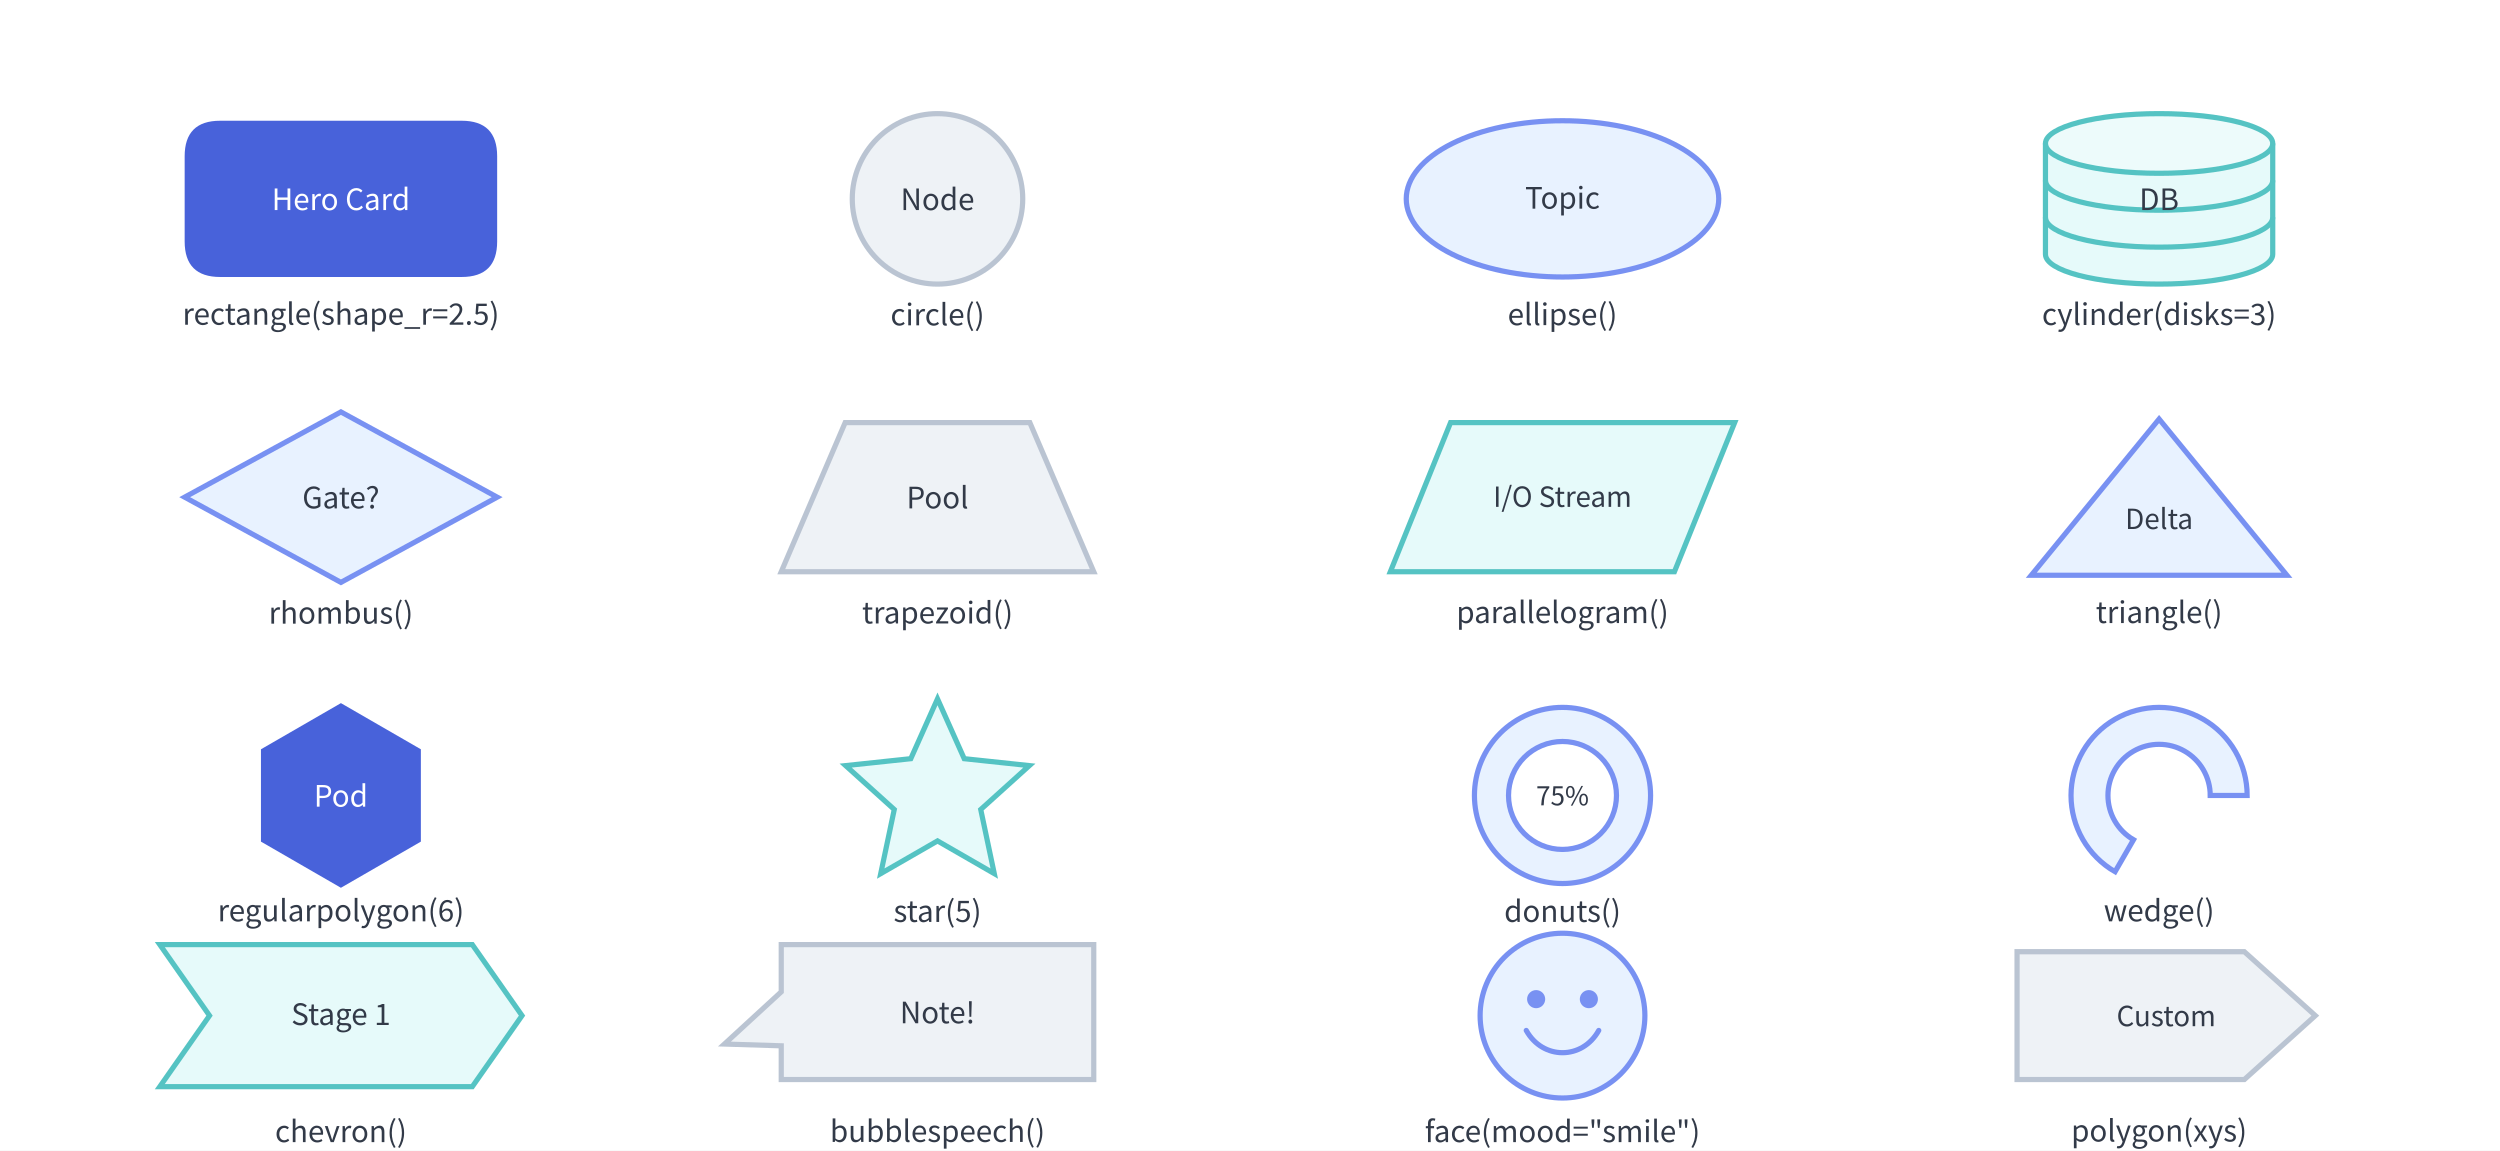
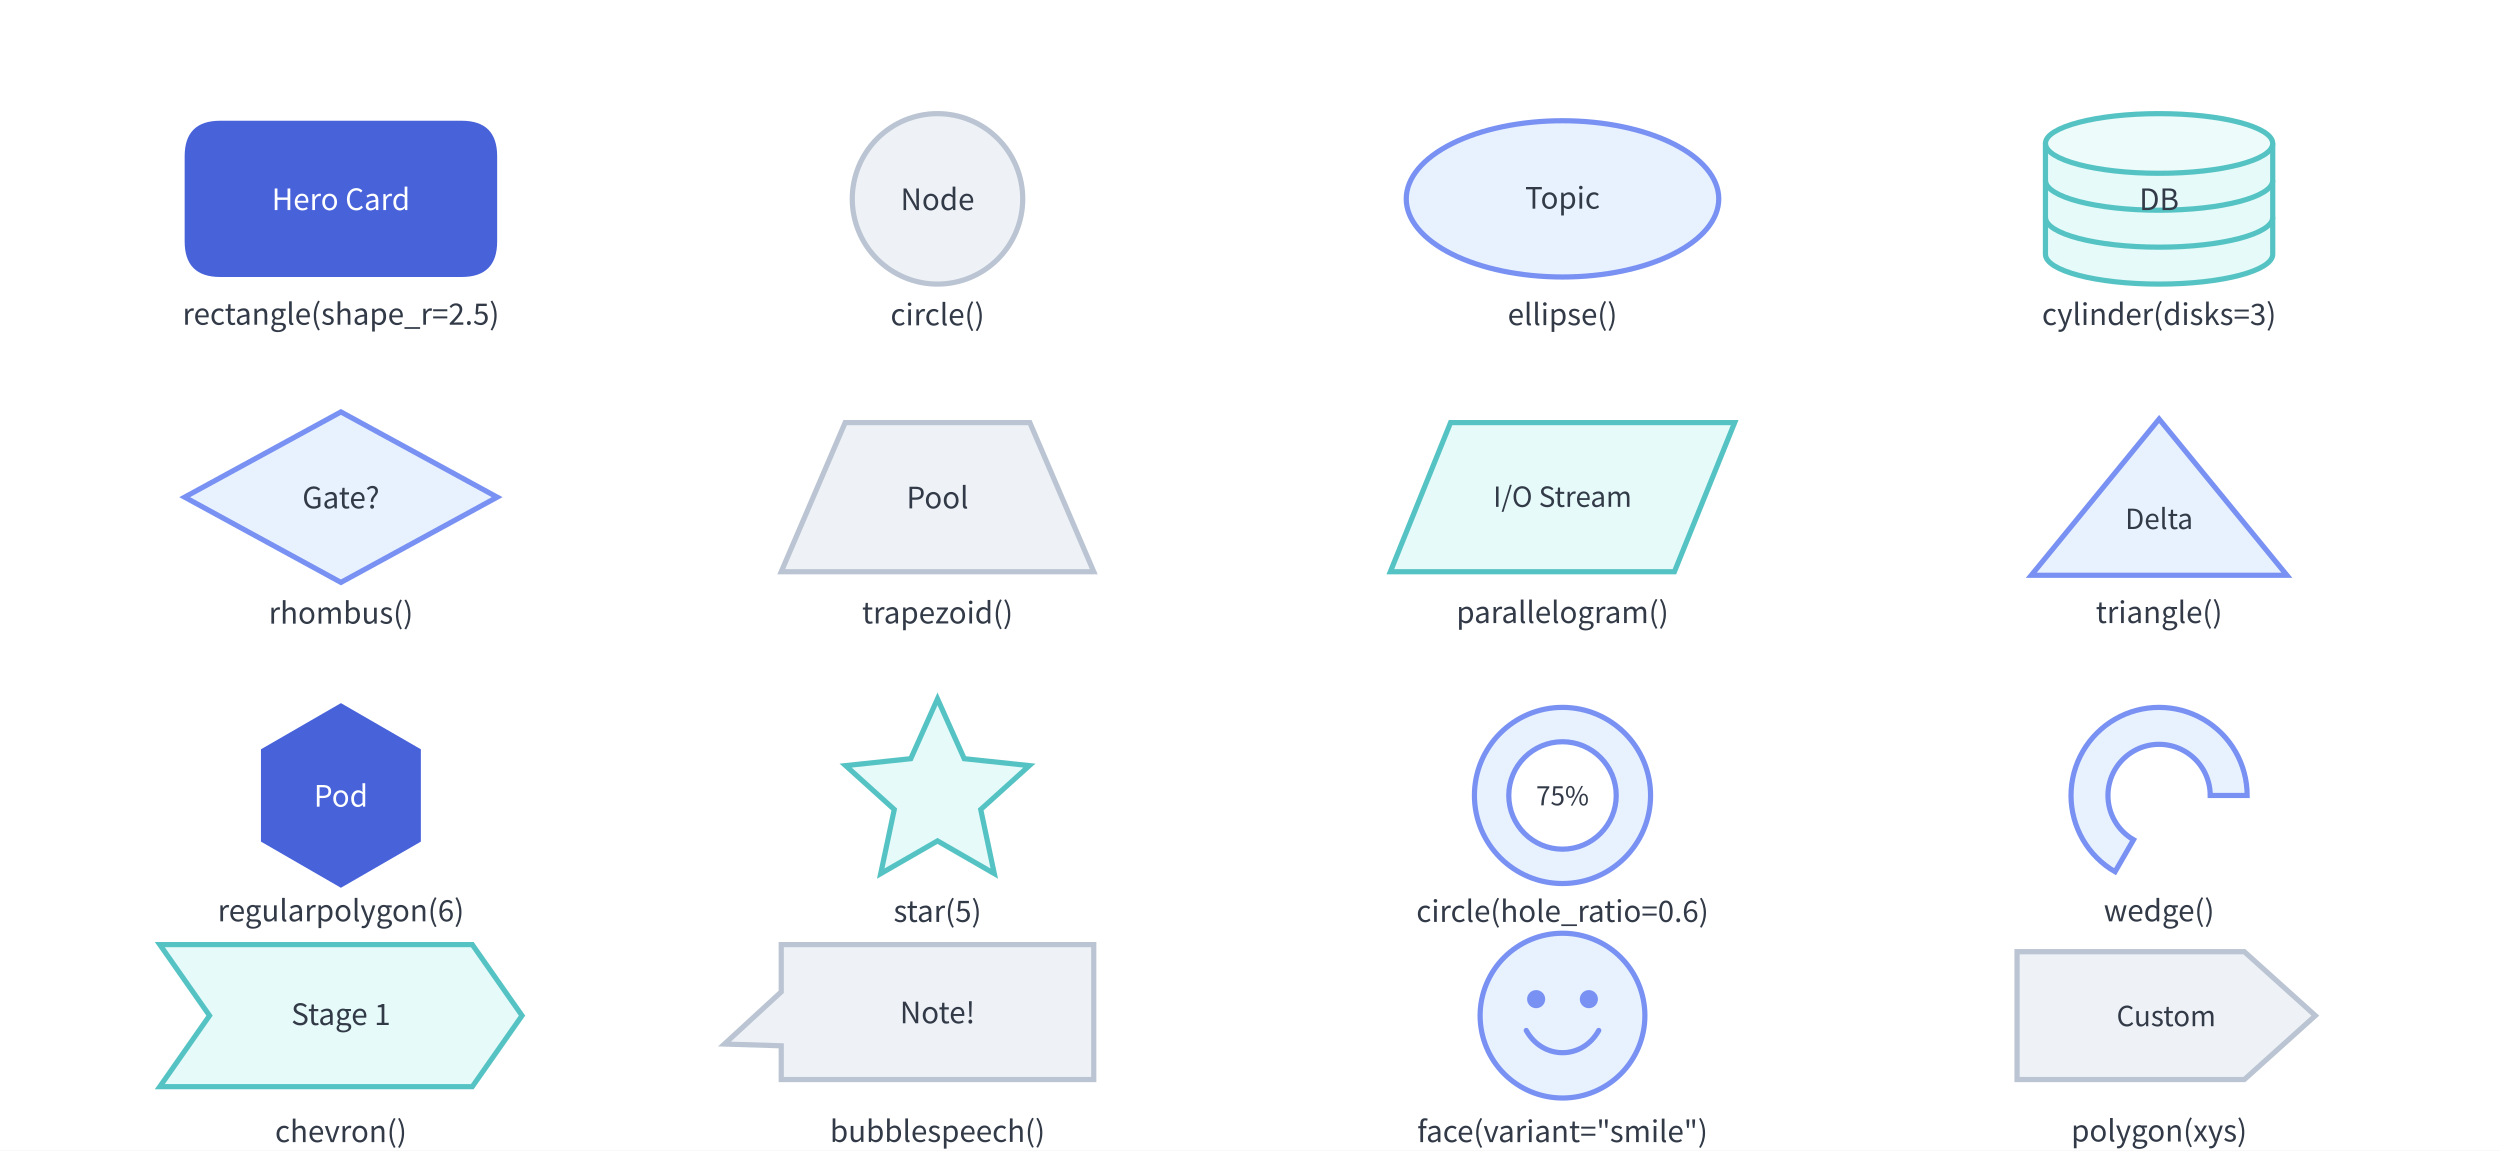
<svg xmlns="http://www.w3.org/2000/svg" width="720pt" height="331.364pt" viewBox="0 0 720 331.364" version="1.1">
  <defs>
    <style type="text/css">*{stroke-linejoin: round; stroke-linecap: butt}</style>
  </defs>
  <g id="figure_1">
    <g id="patch_1">
      <path d="M 0 331.364  L 720 331.364  L 720 0  L 0 0  z " style="fill: #ffffff" />
    </g>
    <g id="axes_1">
      <g id="patch_2">
        <path d="M 98.182 79.773  L 63.409 79.773  Q 53.182 79.773 53.182 69.545  L 53.182 45  Q 53.182 34.773 63.409 34.773  L 132.955 34.773  Q 143.182 34.773 143.182 45  L 143.182 69.545  Q 143.182 79.773 132.955 79.773  z " clip-path="url(#p1de67ba67e)" style="fill: #4862da" />
      </g>
      <g id="text_1">
        <g clip-path="url(#p1de67ba67e)">
          <text style="font-size: 8.5px; font-family: 'drawlib-cjk-japanese-noto-sans-bold', 'Noto Sans CJK JP'; text-anchor: middle; fill: #ffffff" x="98.182" y="60.503" transform="rotate(-0 98.18182 60.50273)">Hero Card</text>
        </g>
      </g>
      <g id="text_2">
        <g clip-path="url(#p1de67ba67e)">
          <text style="font-size: 8.5px; font-family: 'drawlib-cjk-japanese-noto-sans-bold', 'Noto Sans CJK JP'; text-anchor: middle; fill: #323a48" x="98.182" y="93.526" transform="rotate(-0 98.18182 93.52557)">rectangle(shape_r=2.5)</text>
        </g>
      </g>
      <g id="patch_3">
        <path d="M 270 81.818  C 276.51 81.818 282.753 79.232 287.356 74.629  C 291.959 70.026 294.545 63.782 294.545 57.273  C 294.545 50.763 291.959 44.519 287.356 39.916  C 282.753 35.314 276.51 32.727 270 32.727  C 263.49 32.727 257.247 35.314 252.644 39.916  C 248.041 44.519 245.455 50.763 245.455 57.273  C 245.455 63.782 248.041 70.026 252.644 74.629  C 257.247 79.232 263.49 81.818 270 81.818  z " clip-path="url(#p1de67ba67e)" style="fill: #eef2f6; stroke: #bac4d2; stroke-width: 1.5; stroke-linejoin: miter" />
      </g>
      <g id="text_3">
        <g clip-path="url(#p1de67ba67e)">
          <text style="font-size: 8.5px; font-family: 'drawlib-cjk-japanese-noto-sans-bold', 'Noto Sans CJK JP'; text-anchor: middle; fill: #323a48" x="270" y="60.503" transform="rotate(-0 270 60.50273)">Node</text>
        </g>
      </g>
      <g id="text_4">
        <g clip-path="url(#p1de67ba67e)">
          <text style="font-size: 8.5px; font-family: 'drawlib-cjk-japanese-noto-sans-bold', 'Noto Sans CJK JP'; text-anchor: middle; fill: #323a48" x="270" y="93.7" transform="rotate(-0 270 93.69955)">circle()</text>
        </g>
      </g>
      <g id="patch_4">
        <path d="M 450 79.773  C 461.934 79.773 473.381 77.402 481.82 73.183  C 490.259 68.963 495 63.24 495 57.273  C 495 51.306 490.259 45.582 481.82 41.363  C 473.381 37.143 461.934 34.773 450 34.773  C 438.066 34.773 426.619 37.143 418.18 41.363  C 409.741 45.582 405 51.306 405 57.273  C 405 63.24 409.741 68.963 418.18 73.183  C 426.619 77.402 438.066 79.773 450 79.773  z " clip-path="url(#p1de67ba67e)" style="fill: #e8f2ff; stroke: #7891f2; stroke-width: 1.5; stroke-linejoin: miter" />
      </g>
      <g id="text_5">
        <g clip-path="url(#p1de67ba67e)">
          <text style="font-size: 8.5px; font-family: 'drawlib-cjk-japanese-noto-sans-bold', 'Noto Sans CJK JP'; text-anchor: middle; fill: #323a48" x="450" y="60.099" transform="rotate(-0 450 60.09898)">Topic</text>
        </g>
      </g>
      <g id="text_6">
        <g clip-path="url(#p1de67ba67e)">
          <text style="font-size: 8.5px; font-family: 'drawlib-cjk-japanese-noto-sans-bold', 'Noto Sans CJK JP'; text-anchor: middle; fill: #323a48" x="450" y="93.644" transform="rotate(-0 450 93.64443)">ellipse()</text>
        </g>
      </g>
      <g id="patch_5">
        <path d="M 589.091 41.318  L 589.091 73.227  C 589.091 77.972 603.743 81.818 621.818 81.818  C 639.893 81.818 654.545 77.972 654.545 73.227  L 654.545 41.318  C 654.545 46.063 639.893 49.909 621.818 49.909  C 603.743 49.909 589.091 46.063 589.091 41.318  z " clip-path="url(#p1de67ba67e)" style="fill: #e6fafa" />
      </g>
      <g id="patch_6">
        <path d="M 654.545 41.318  C 654.545 36.574 639.893 32.727 621.818 32.727  C 603.743 32.727 589.091 36.574 589.091 41.318  C 589.091 46.063 603.743 49.909 621.818 49.909  C 639.893 49.909 654.545 46.063 654.545 41.318  z " clip-path="url(#p1de67ba67e)" style="fill: #edfbfb; stroke: #55c3c3; stroke-width: 1.5; stroke-linejoin: miter" />
      </g>
      <g id="patch_7">
        <path d="M 589.091 41.318  L 589.091 73.227  C 589.091 77.972 603.743 81.818 621.818 81.818  C 639.893 81.818 654.545 77.972 654.545 73.227  L 654.545 41.318  " clip-path="url(#p1de67ba67e)" style="fill: none; stroke: #55c3c3; stroke-width: 1.5; stroke-linejoin: miter" />
      </g>
      <g id="patch_8">
        <path d="M 589.091 62.591  C 589.091 67.336 603.743 71.182 621.818 71.182  C 639.893 71.182 654.545 67.336 654.545 62.591  " clip-path="url(#p1de67ba67e)" style="fill: none; stroke: #55c3c3; stroke-width: 1.5; stroke-linejoin: miter" />
      </g>
      <g id="patch_9">
        <path d="M 589.091 51.955  C 589.091 56.699 603.743 60.545 621.818 60.545  C 639.893 60.545 654.545 56.699 654.545 51.955  " clip-path="url(#p1de67ba67e)" style="fill: none; stroke: #55c3c3; stroke-width: 1.5; stroke-linejoin: miter" />
      </g>
      <g id="text_7">
        <g clip-path="url(#p1de67ba67e)">
          <text style="font-size: 8.5px; font-family: 'drawlib-cjk-japanese-noto-sans-bold', 'Noto Sans CJK JP'; text-anchor: middle; fill: #323a48" x="621.818" y="60.503" transform="rotate(-0 621.8182 60.50273)">DB</text>
        </g>
      </g>
      <g id="text_8">
        <g clip-path="url(#p1de67ba67e)">
          <text style="font-size: 8.5px; font-family: 'drawlib-cjk-japanese-noto-sans-bold', 'Noto Sans CJK JP'; text-anchor: middle; fill: #323a48" x="621.818" y="93.606" transform="rotate(-0 621.8182 93.60592)">cylinder(disks=3)</text>
        </g>
      </g>
      <g id="patch_10">
        <path d="M 53.182 143.182  L 98.182 118.636  L 143.182 143.182  L 98.182 167.727  z " clip-path="url(#p1de67ba67e)" style="fill: #e8f2ff; stroke: #7891f2; stroke-width: 1.5; stroke-linejoin: miter" />
      </g>
      <g id="text_9">
        <g clip-path="url(#p1de67ba67e)">
          <text style="font-size: 8.5px; font-family: 'drawlib-cjk-japanese-noto-sans-bold', 'Noto Sans CJK JP'; text-anchor: middle; fill: #323a48" x="98.182" y="146.412" transform="rotate(-0 98.18182 146.4118)">Gate?</text>
        </g>
      </g>
      <g id="text_10">
        <g clip-path="url(#p1de67ba67e)">
          <text style="font-size: 8.5px; font-family: 'drawlib-cjk-japanese-noto-sans-bold', 'Noto Sans CJK JP'; text-anchor: middle; fill: #323a48" x="98.182" y="179.609" transform="rotate(-0 98.18182 179.6086)">rhombus()</text>
        </g>
      </g>
      <g id="patch_11">
        <path d="M 225 164.659  L 243.409 121.705  L 296.591 121.705  L 315 164.659  z " clip-path="url(#p1de67ba67e)" style="fill: #eef2f6; stroke: #bac4d2; stroke-width: 1.5; stroke-linejoin: miter" />
      </g>
      <g id="text_11">
        <g clip-path="url(#p1de67ba67e)">
          <text style="font-size: 8.5px; font-family: 'drawlib-cjk-japanese-noto-sans-bold', 'Noto Sans CJK JP'; text-anchor: middle; fill: #323a48" x="270" y="146.412" transform="rotate(-0 270 146.4118)">Pool</text>
        </g>
      </g>
      <g id="text_12">
        <g clip-path="url(#p1de67ba67e)">
          <text style="font-size: 8.5px; font-family: 'drawlib-cjk-japanese-noto-sans-bold', 'Noto Sans CJK JP'; text-anchor: middle; fill: #323a48" x="270" y="179.554" transform="rotate(-0 270 179.5535)">trapezoid()</text>
        </g>
      </g>
      <g id="patch_12">
        <path d="M 400.414 164.659  L 417.768 121.705  L 499.586 121.705  L 482.232 164.659  z " clip-path="url(#p1de67ba67e)" style="fill: #e6fafa; stroke: #55c3c3; stroke-width: 1.5; stroke-linejoin: miter" />
      </g>
      <g id="text_13">
        <g clip-path="url(#p1de67ba67e)">
          <text style="font-size: 8px; font-family: 'drawlib-cjk-japanese-noto-sans-bold', 'Noto Sans CJK JP'; text-anchor: middle; fill: #323a48" x="450" y="145.978" transform="rotate(-0 450 145.9781)">I/O Stream</text>
        </g>
      </g>
      <g id="text_14">
        <g clip-path="url(#p1de67ba67e)">
          <text style="font-size: 8.5px; font-family: 'drawlib-cjk-japanese-noto-sans-bold', 'Noto Sans CJK JP'; text-anchor: middle; fill: #323a48" x="450" y="179.435" transform="rotate(-0 450 179.4347)">parallelogram()</text>
        </g>
      </g>
      <g id="patch_13">
        <path d="M 585 165.682  L 621.818 120.682  L 658.636 165.682  z " clip-path="url(#p1de67ba67e)" style="fill: #e8f2ff; stroke: #7891f2; stroke-width: 1.5; stroke-linejoin: miter" />
      </g>
      <g id="text_15">
        <g clip-path="url(#p1de67ba67e)">
          <text style="font-size: 8px; font-family: 'drawlib-cjk-japanese-noto-sans-bold', 'Noto Sans CJK JP'; text-anchor: middle; fill: #323a48" x="621.818" y="152.358" transform="rotate(-0 621.8182 152.3582)">Delta</text>
        </g>
      </g>
      <g id="text_16">
        <g clip-path="url(#p1de67ba67e)">
          <text style="font-size: 8.5px; font-family: 'drawlib-cjk-japanese-noto-sans-bold', 'Noto Sans CJK JP'; text-anchor: middle; fill: #323a48" x="621.818" y="179.435" transform="rotate(-0 621.8182 179.4347)">triangle()</text>
        </g>
      </g>
      <g id="patch_14">
        <path d="M 98.182 202.5  L 75.153 215.795  L 75.153 242.386  L 98.182 255.682  L 121.21 242.386  L 121.21 215.795  z " clip-path="url(#p1de67ba67e)" style="fill: #4862da" />
      </g>
      <g id="text_17">
        <g clip-path="url(#p1de67ba67e)">
          <text style="font-size: 8.5px; font-family: 'drawlib-cjk-japanese-noto-sans-bold', 'Noto Sans CJK JP'; text-anchor: middle; fill: #ffffff" x="98.182" y="232.321" transform="rotate(-0 98.18182 232.3209)">Pod</text>
        </g>
      </g>
      <g id="text_18">
        <g clip-path="url(#p1de67ba67e)">
          <text style="font-size: 8.5px; font-family: 'drawlib-cjk-japanese-noto-sans-bold', 'Noto Sans CJK JP'; text-anchor: middle; fill: #323a48" x="98.182" y="265.344" transform="rotate(-0 98.18182 265.3437)">regularpolygon(6)</text>
        </g>
      </g>
      <g id="patch_15">
        <path d="M 270 201.273  L 262.305 218.5  L 243.543 220.495  L 257.55 233.136  L 253.649 251.596  L 270 242.182  L 286.351 251.596  L 282.45 233.136  L 296.457 220.495  L 277.695 218.5  z " clip-path="url(#p1de67ba67e)" style="fill: #e6fafa; stroke: #55c3c3; stroke-width: 1.5; stroke-linejoin: miter" />
      </g>
      <g id="text_19">
        <g clip-path="url(#p1de67ba67e)">
          <text style="font-size: 8.5px; font-family: 'drawlib-cjk-japanese-noto-sans-bold', 'Noto Sans CJK JP'; text-anchor: middle; fill: #323a48" x="270" y="265.518" transform="rotate(-0 270 265.5177)">star(5)</text>
        </g>
      </g>
      <g id="patch_16">
-         <path d="M 475.364 229.091  C 475.364 225.76 474.708 222.462 473.433 219.385  C 472.158 216.307 470.29 213.511 467.935 211.156  C 465.58 208.801 462.783 206.933 459.706 205.658  C 456.629 204.383 453.331 203.727 450 203.727  C 446.669 203.727 443.371 204.383 440.294 205.658  C 437.217 206.933 434.42 208.801 432.065 211.156  C 429.71 213.511 427.842 216.307 426.567 219.385  C 425.292 222.462 424.636 225.76 424.636 229.091  C 424.636 232.422 425.292 235.72 426.567 238.797  C 427.842 241.874 429.71 244.671 432.065 247.026  C 434.42 249.381 437.217 251.249 440.294 252.524  C 443.371 253.798 446.669 254.455 450 254.455  C 453.331 254.455 456.629 253.798 459.706 252.524  C 462.783 251.249 465.58 249.381 467.935 247.026  C 470.29 244.671 472.158 241.874 473.433 238.797  C 474.708 235.72 475.364 232.422 475.364 229.091  M 465.545 229.091  C 465.545 231.132 465.143 233.154 464.362 235.04  C 463.581 236.926 462.436 238.64 460.992 240.083  C 459.549 241.527 457.835 242.672 455.949 243.453  C 454.063 244.234 452.041 244.636 450 244.636  C 447.959 244.636 445.937 244.234 444.051 243.453  C 442.165 242.672 440.451 241.527 439.008 240.083  C 437.564 238.64 436.419 236.926 435.638 235.04  C 434.857 233.154 434.455 231.132 434.455 229.091  C 434.455 227.049 434.857 225.028 435.638 223.142  C 436.419 221.256 437.564 219.542 439.008 218.099  C 440.451 216.655 442.165 215.51 444.051 214.729  C 445.937 213.948 447.959 213.545 450 213.545  C 452.041 213.545 454.063 213.948 455.949 214.729  C 457.835 215.51 459.549 216.655 460.992 218.099  C 462.436 219.542 463.581 221.256 464.362 223.142  C 465.143 225.028 465.545 227.049 465.545 229.091  z " clip-path="url(#p1de67ba67e)" style="fill: #e8f2ff; stroke: #7891f2; stroke-width: 1.5; stroke-linejoin: miter" />
+         <path d="M 475.364 229.091  C 475.364 215.083 464.008 203.727 450 203.727  C 435.992 203.727 424.636 215.083 424.636 229.091  C 424.636 243.099 435.992 254.455 450 254.455  C 464.008 254.455 475.364 243.099 475.364 229.091  z M 465.472 229.091  C 465.472 237.636 458.545 244.563 450 244.563  C 441.455 244.563 434.528 237.636 434.528 229.091  C 434.528 220.546 441.455 213.619 450 213.619  C 458.545 213.619 465.472 220.546 465.472 229.091  z " clip-path="url(#p1de67ba67e)" style="fill: #e8f2ff; stroke: #7891f2; stroke-width: 1.5; stroke-linejoin: miter" />
      </g>
      <g id="text_20">
        <g clip-path="url(#p1de67ba67e)">
          <text style="font-size: 7.5px; font-family: 'drawlib-cjk-japanese-noto-sans-bold', 'Noto Sans CJK JP'; text-anchor: middle; fill: #323a48" x="450" y="231.941" transform="rotate(-0 450 231.9409)">75%</text>
        </g>
      </g>
      <g id="text_21">
        <g clip-path="url(#p1de67ba67e)">
-           <text style="font-size: 8.5px; font-family: 'drawlib-cjk-japanese-noto-sans-bold', 'Noto Sans CJK JP'; text-anchor: middle; fill: #323a48" x="450" y="265.518" transform="rotate(-0 450 265.5177)">donuts()</text>
+           <text style="font-size: 8.5px; font-family: 'drawlib-cjk-japanese-noto-sans-bold', 'Noto Sans CJK JP'; text-anchor: middle; fill: #323a48" x="450" y="265.518" transform="rotate(-0 450 265.5177)">circle(hole_ratio=0.6)</text>
        </g>
      </g>
      <g id="patch_17">
        <path d="M 647.182 229.091  C 647.182 224.639 646.01 220.265 643.784 216.409  C 641.558 212.554 638.355 209.351 634.5 207.125  C 630.645 204.899 626.27 203.727 621.818 203.727  C 617.366 203.727 612.992 204.899 609.136 207.125  C 605.281 209.351 602.079 212.554 599.853 216.409  C 597.627 220.265 596.455 224.639 596.455 229.091  C 596.455 233.543 597.627 237.917 599.853 241.773  C 602.079 245.628 605.281 248.831 609.136 251.056  L 614.455 241.845  C 612.216 240.553 610.356 238.693 609.064 236.455  C 607.771 234.216 607.091 231.676 607.091 229.091  C 607.091 226.506 607.771 223.966 609.064 221.727  C 610.356 219.489 612.216 217.629 614.455 216.337  C 616.693 215.044 619.233 214.364 621.818 214.364  C 624.403 214.364 626.943 215.044 629.182 216.337  C 631.42 217.629 633.28 219.489 634.572 221.727  C 635.865 223.966 636.545 226.506 636.545 229.091  z " clip-path="url(#p1de67ba67e)" style="fill: #e8f2ff; stroke: #7891f2; stroke-width: 1.5; stroke-linejoin: miter" />
      </g>
      <g id="text_22">
        <g clip-path="url(#p1de67ba67e)">
          <text style="font-size: 8.5px; font-family: 'drawlib-cjk-japanese-noto-sans-bold', 'Noto Sans CJK JP'; text-anchor: middle; fill: #323a48" x="621.818" y="265.344" transform="rotate(-0 621.8182 265.3437)">wedge()</text>
        </g>
      </g>
      <g id="patch_18">
        <path d="M 46.021 312.955  L 60.343 292.5  L 46.021 272.045  L 136.021 272.045  L 150.343 292.5  L 136.021 312.955  z " clip-path="url(#p1de67ba67e)" style="fill: #e6fafa; stroke: #55c3c3; stroke-width: 1.5; stroke-linejoin: miter" />
      </g>
      <g id="text_23">
        <g clip-path="url(#p1de67ba67e)">
          <text style="font-size: 8.5px; font-family: 'drawlib-cjk-japanese-noto-sans-bold', 'Noto Sans CJK JP'; text-anchor: middle; fill: #323a48" x="98.182" y="295.207" transform="rotate(-0 98.18182 295.2074)">Stage 1</text>
        </g>
      </g>
      <g id="text_24">
        <g clip-path="url(#p1de67ba67e)">
          <text style="font-size: 8.5px; font-family: 'drawlib-cjk-japanese-noto-sans-bold', 'Noto Sans CJK JP'; text-anchor: middle; fill: #323a48" x="98.182" y="328.927" transform="rotate(-0 98.18182 328.9268)">chevron()</text>
        </g>
      </g>
      <g id="patch_19">
        <path d="M 225 310.909  L 225 301.193  L 208.636 300.682  L 225 285.648  L 225 272.045  L 315 272.045  L 315 310.909  z " clip-path="url(#p1de67ba67e)" style="fill: #eef2f6; stroke: #bac4d2; stroke-width: 1.5; stroke-linejoin: miter" />
      </g>
      <g id="text_25">
        <g clip-path="url(#p1de67ba67e)">
          <text style="font-size: 8.5px; font-family: 'drawlib-cjk-japanese-noto-sans-bold', 'Noto Sans CJK JP'; text-anchor: middle; fill: #323a48" x="270" y="294.707" transform="rotate(-0 270 294.7073)">Note!</text>
        </g>
      </g>
      <g id="text_26">
        <g clip-path="url(#p1de67ba67e)">
          <text style="font-size: 8.5px; font-family: 'drawlib-cjk-japanese-noto-sans-bold', 'Noto Sans CJK JP'; text-anchor: middle; fill: #323a48" x="270" y="328.872" transform="rotate(-0 270 328.8717)">bubblespeech()</text>
        </g>
      </g>
      <g id="patch_20">
        <path d="M 450 316.227  C 456.293 316.227 462.328 313.727 466.778 309.278  C 471.227 304.828 473.727 298.793 473.727 292.5  C 473.727 286.207 471.227 280.172 466.778 275.722  C 462.328 271.273 456.293 268.773 450 268.773  C 443.707 268.773 437.672 271.273 433.222 275.722  C 428.773 280.172 426.273 286.207 426.273 292.5  C 426.273 298.793 428.773 304.828 433.222 309.278  C 437.672 313.727 443.707 316.227 450 316.227  z " clip-path="url(#p1de67ba67e)" style="fill: #e8f2ff; stroke: #7891f2; stroke-width: 1.5; stroke-linejoin: miter" />
      </g>
      <g id="patch_21">
        <path d="M 442.407 290.365  C 443.099 290.365 443.763 290.09 444.253 289.6  C 444.742 289.111 445.017 288.447 445.017 287.755  C 445.017 287.062 444.742 286.398 444.253 285.909  C 443.763 285.42 443.099 285.145 442.407 285.145  C 441.715 285.145 441.051 285.42 440.562 285.909  C 440.072 286.398 439.797 287.062 439.797 287.755  C 439.797 288.447 440.072 289.111 440.562 289.6  C 441.051 290.09 441.715 290.365 442.407 290.365  z " clip-path="url(#p1de67ba67e)" style="fill: #7891f2" />
      </g>
      <g id="patch_22">
        <path d="M 457.593 290.365  C 458.285 290.365 458.949 290.09 459.438 289.6  C 459.928 289.111 460.203 288.447 460.203 287.755  C 460.203 287.062 459.928 286.398 459.438 285.909  C 458.949 285.42 458.285 285.145 457.593 285.145  C 456.901 285.145 456.237 285.42 455.747 285.909  C 455.258 286.398 454.983 287.062 454.983 287.755  C 454.983 288.447 455.258 289.111 455.747 289.6  C 456.237 290.09 456.901 290.365 457.593 290.365  z " clip-path="url(#p1de67ba67e)" style="fill: #7891f2" />
      </g>
      <g id="patch_23">
        <path d="M 439.56 296.771  C 444.305 305.313 455.695 305.313 460.44 296.771  " clip-path="url(#p1de67ba67e)" style="fill: none; stroke: #7891f2; stroke-width: 1.5; stroke-linecap: round" />
      </g>
      <g id="text_27">
        <g clip-path="url(#p1de67ba67e)">
-           <text style="font-size: 8.5px; font-family: 'drawlib-cjk-japanese-noto-sans-bold', 'Noto Sans CJK JP'; text-anchor: middle; fill: #323a48" x="450" y="328.927" transform="rotate(-0 450 328.9268)">face(mood="smile")</text>
+           <text style="font-size: 8.5px; font-family: 'drawlib-cjk-japanese-noto-sans-bold', 'Noto Sans CJK JP'; text-anchor: middle; fill: #323a48" x="450" y="328.927" transform="rotate(-0 450 328.9268)">face(variant="smile")</text>
        </g>
      </g>
      <g id="patch_24">
        <path d="M 580.909 310.909  L 646.364 310.909  L 666.818 292.5  L 646.364 274.091  L 580.909 274.091  z " clip-path="url(#p1de67ba67e)" style="fill: #eef2f6; stroke: #bac4d2; stroke-width: 1.5; stroke-linejoin: miter" />
      </g>
      <g id="text_28">
        <g clip-path="url(#p1de67ba67e)">
          <text style="font-size: 8px; font-family: 'drawlib-cjk-japanese-noto-sans-bold', 'Noto Sans CJK JP'; text-anchor: middle; fill: #323a48" x="623.864" y="295.54" transform="rotate(-0 623.8636 295.54)">Custom</text>
        </g>
      </g>
      <g id="text_29">
        <g clip-path="url(#p1de67ba67e)">
          <text style="font-size: 8.5px; font-family: 'drawlib-cjk-japanese-noto-sans-bold', 'Noto Sans CJK JP'; text-anchor: middle; fill: #323a48" x="621.818" y="328.753" transform="rotate(-0 621.8182 328.7528)">polygon(xys)</text>
        </g>
      </g>
    </g>
  </g>
  <defs>
    <clipPath id="p1de67ba67e">
      <rect x="0" y="0" width="720" height="331.364" />
    </clipPath>
  </defs>
</svg>
